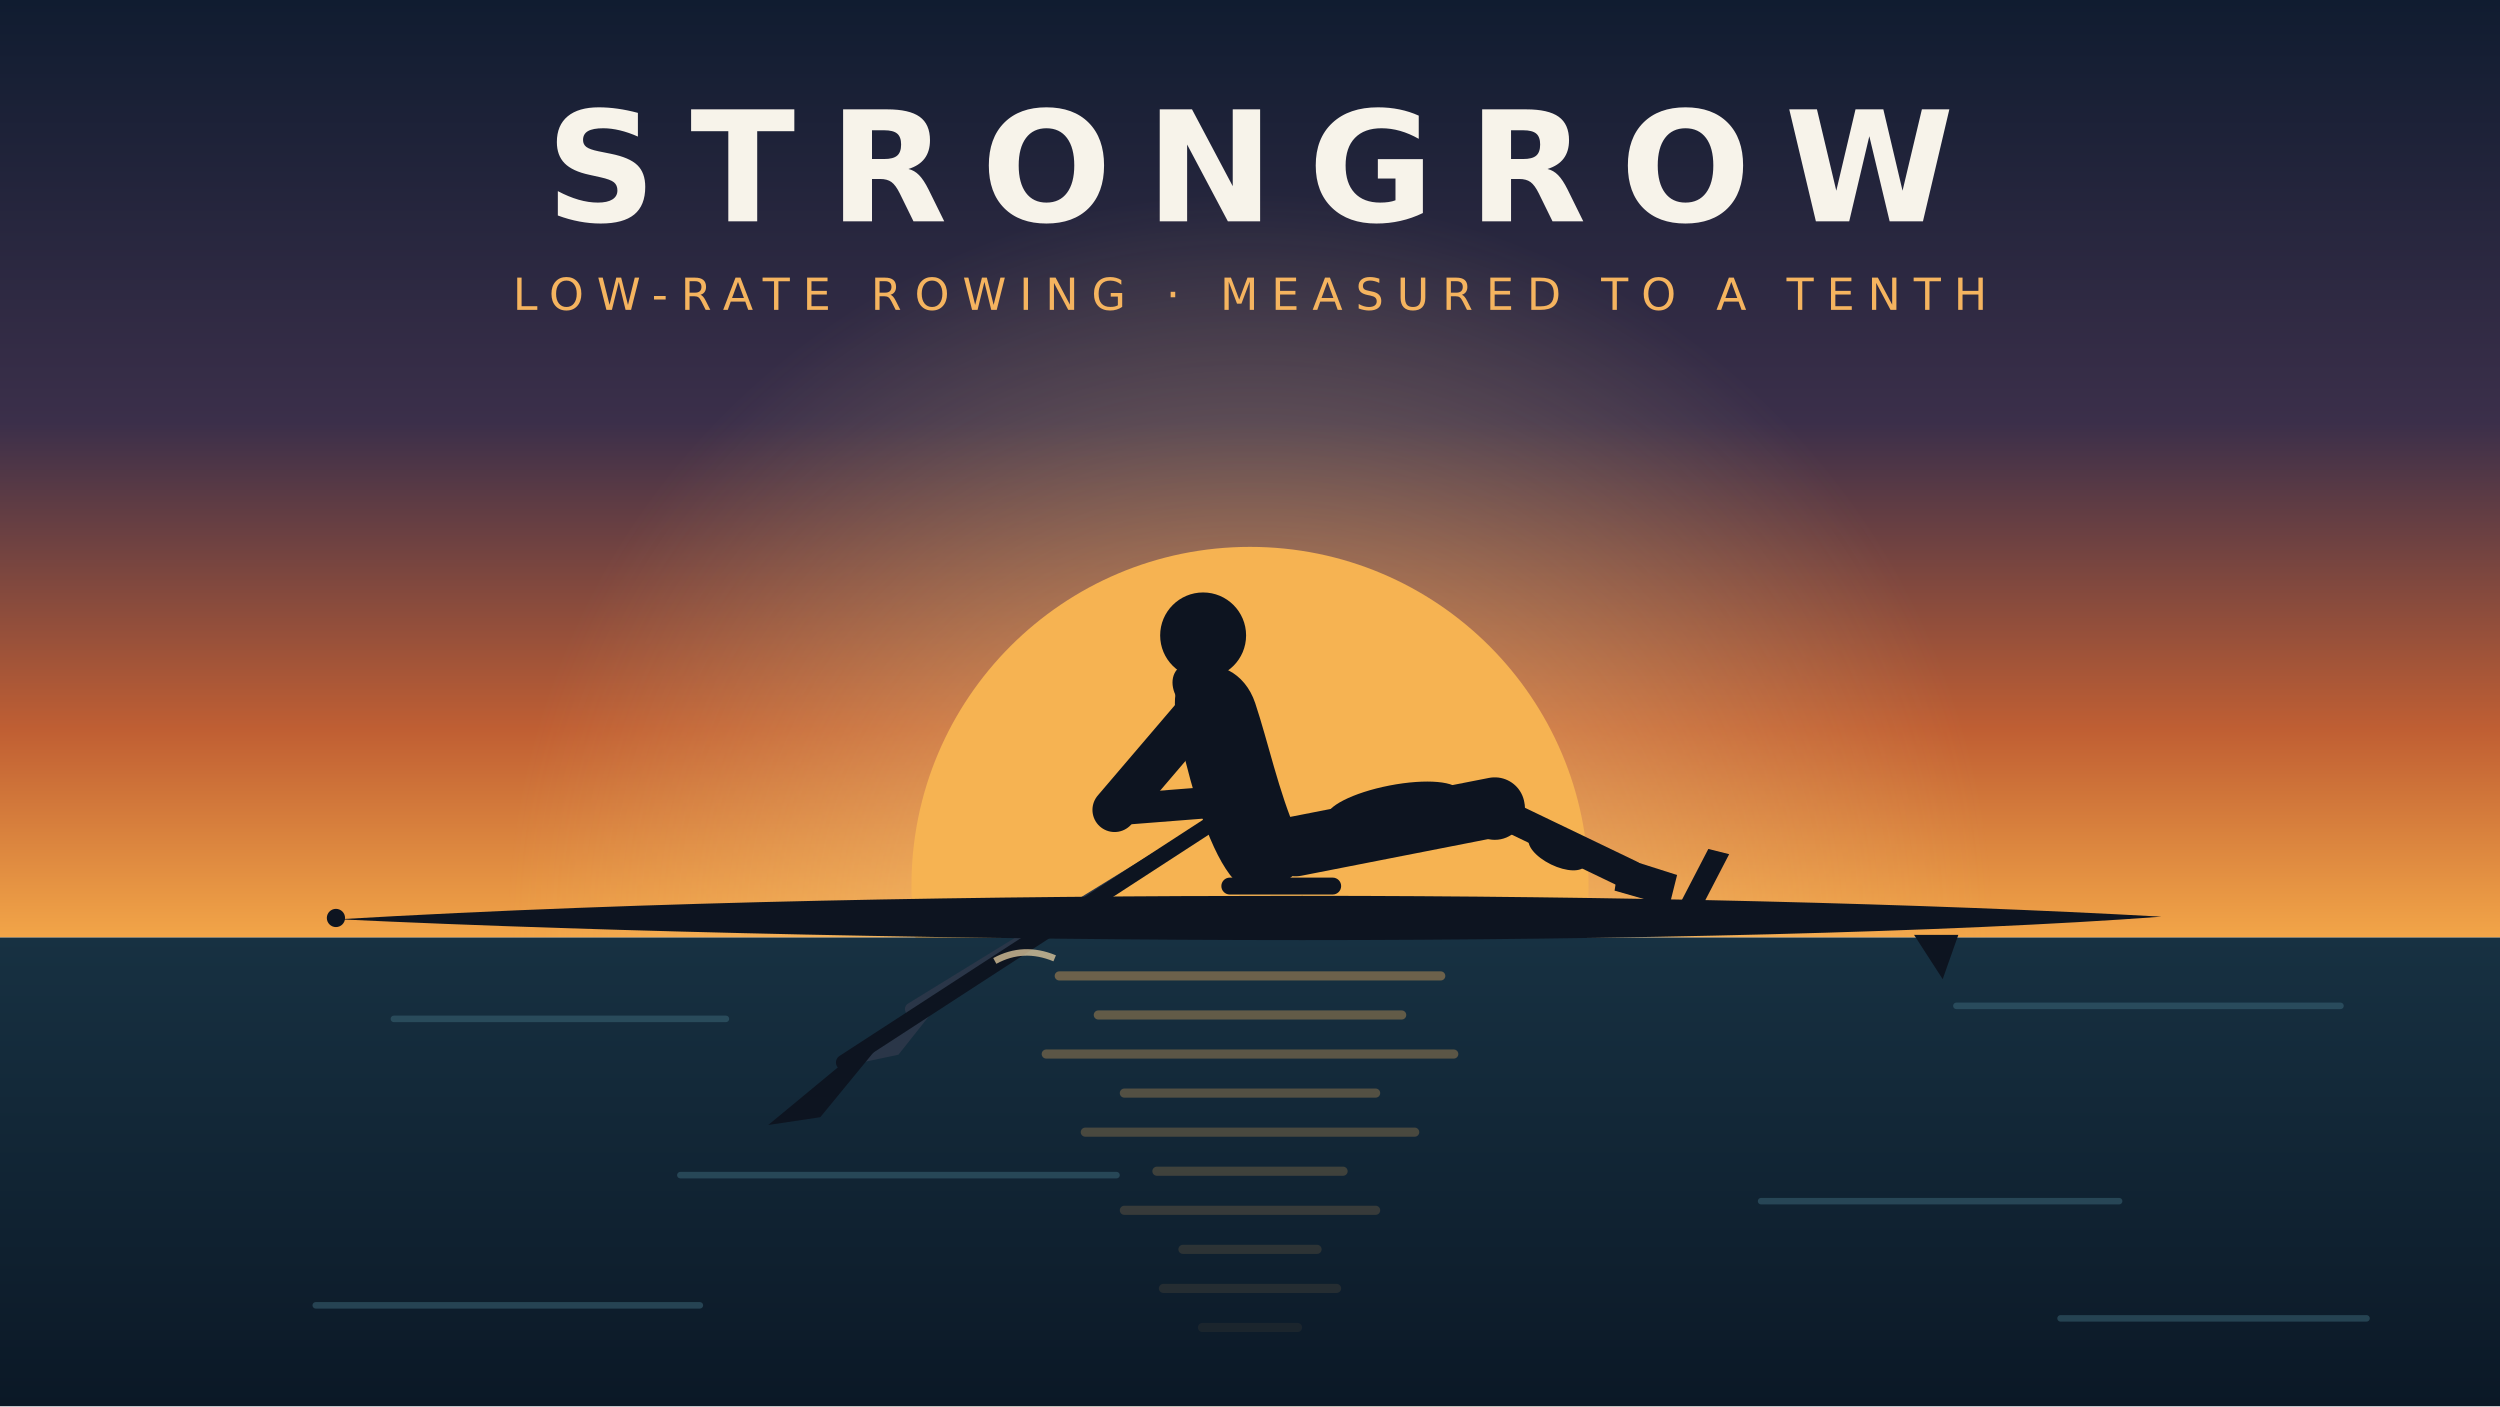
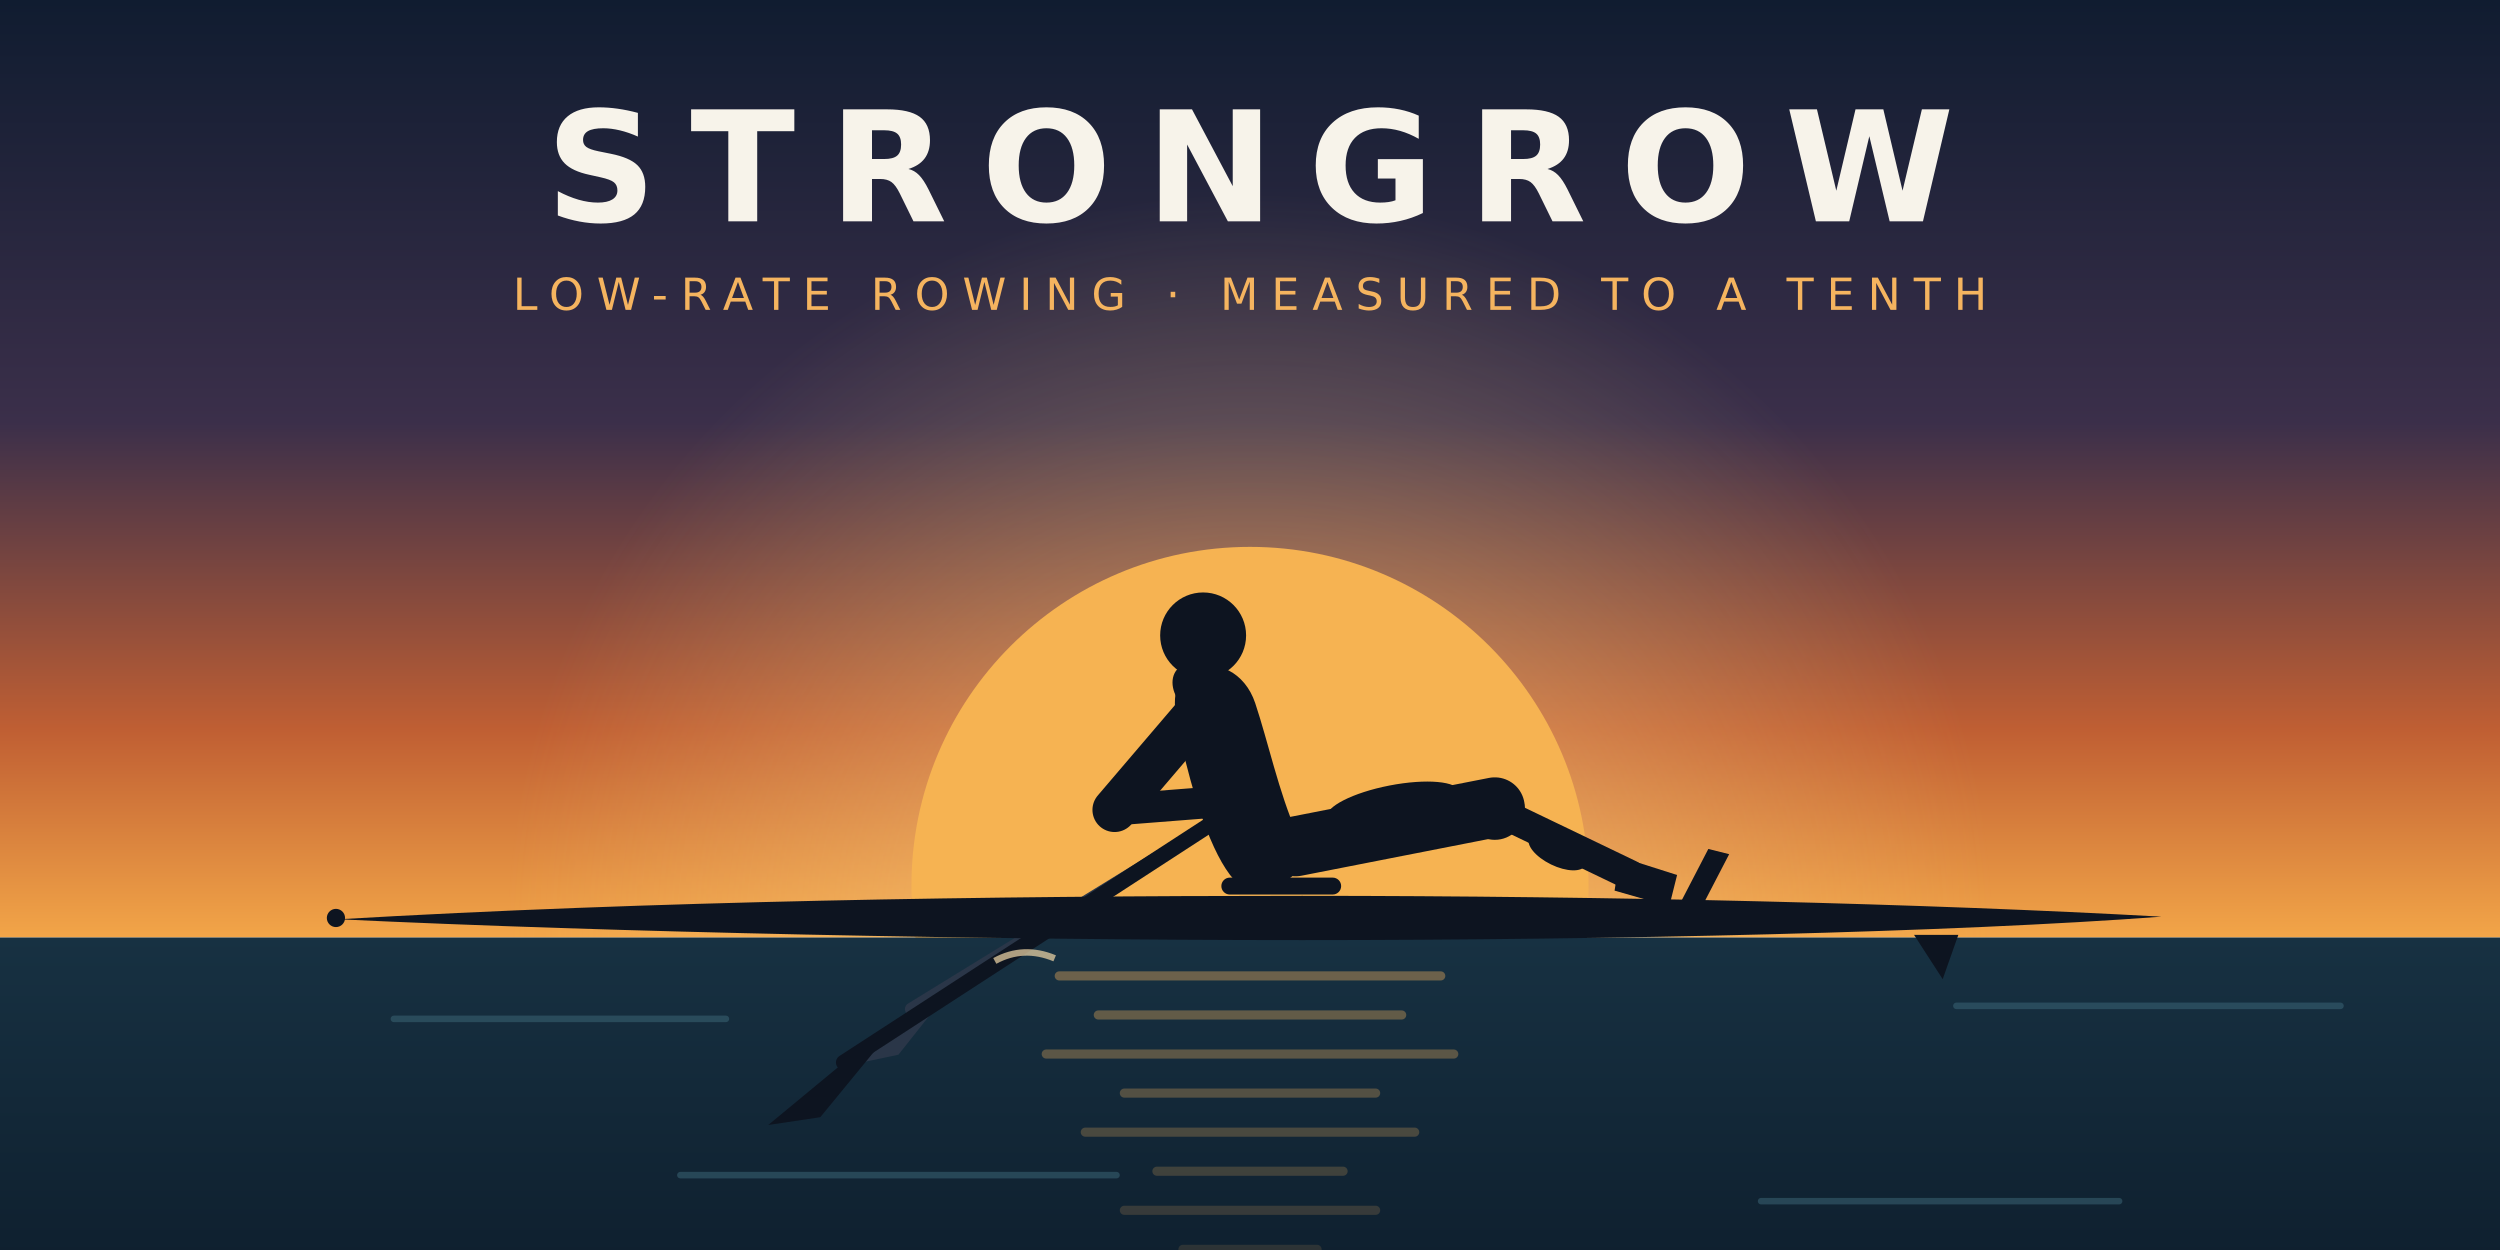
- <svg xmlns="http://www.w3.org/2000/svg" width="1920" height="1080" viewBox="0 0 1920 1080">
+ <svg xmlns="http://www.w3.org/2000/svg" width="1440" height="720" viewBox="0 0 1920 960">
  <defs>
    <linearGradient id="sky" x1="0" y1="0" x2="0" y2="1">
      <stop offset="0" stop-color="#101c30" />
      <stop offset="0.45" stop-color="#3b2f4a" />
      <stop offset="0.78" stop-color="#c05f33" />
      <stop offset="1" stop-color="#f2a548" />
    </linearGradient>
    <linearGradient id="water" x1="0" y1="0" x2="0" y2="1">
      <stop offset="0" stop-color="#173142" />
      <stop offset="1" stop-color="#0b1826" />
    </linearGradient>
    <radialGradient id="glow" cx="0.5" cy="0.5" r="0.5">
      <stop offset="0" stop-color="#ffd98a" stop-opacity="0.55" />
      <stop offset="1" stop-color="#ffd98a" stop-opacity="0" />
    </radialGradient>
  </defs>
  <rect width="1920" height="720" fill="url(#sky)" />
  <circle cx="960" cy="720" r="572.0" fill="url(#glow)" />
  <circle cx="960" cy="680" r="260" fill="#f6b352" />
  <rect y="720" width="1920" height="360" fill="url(#water)" />
  <rect x="810.0" y="746" width="300" height="7" rx="3.5" fill="#f7b45c" opacity="0.38" />
  <rect x="840.0" y="776" width="240" height="7" rx="3.5" fill="#f7b45c" opacity="0.34" />
  <rect x="800.0" y="806" width="320" height="7" rx="3.5" fill="#f7b45c" opacity="0.31" />
  <rect x="860.0" y="836" width="200" height="7" rx="3.5" fill="#f7b45c" opacity="0.28" />
  <rect x="830.0" y="866" width="260" height="7" rx="3.5" fill="#f7b45c" opacity="0.24" />
  <rect x="885.0" y="896" width="150" height="7" rx="3.5" fill="#f7b45c" opacity="0.20" />
  <rect x="860.0" y="926" width="200" height="7" rx="3.5" fill="#f7b45c" opacity="0.17" />
  <rect x="905.0" y="956" width="110" height="7" rx="3.5" fill="#f7b45c" opacity="0.13" />
  <rect x="890.0" y="986" width="140" height="7" rx="3.5" fill="#f7b45c" opacity="0.10" />
  <rect x="920.0" y="1016" width="80" height="7" rx="3.5" fill="#f7b45c" opacity="0.06" />
  <rect x="300" y="780" width="260" height="5" rx="2.5" fill="#3d6a7a" opacity="0.5" />
  <rect x="1500" y="770" width="300" height="5" rx="2.5" fill="#3d6a7a" opacity="0.5" />
  <rect x="520" y="900" width="340" height="5" rx="2.5" fill="#3d6a7a" opacity="0.5" />
  <rect x="1350" y="920" width="280" height="5" rx="2.5" fill="#3d6a7a" opacity="0.5" />
  <rect x="240" y="1000" width="300" height="5" rx="2.5" fill="#3d6a7a" opacity="0.5" />
  <rect x="1580" y="1010" width="240" height="5" rx="2.5" fill="#3d6a7a" opacity="0.5" />
  <text x="960" y="170" text-anchor="middle" font-family="DejaVu Sans" font-weight="bold" font-size="118" letter-spacing="26" fill="#f7f3ea">STRONGROW</text>
  <text x="960" y="238" text-anchor="middle" font-family="DejaVu Sans" font-size="34" letter-spacing="10" fill="#f5b45f">LOW-RATE ROWING · MEASURED TO A TENTH</text>
  <g id="rower">
    <line x1="965" y1="612" x2="700" y2="775" stroke="#2a3648" stroke-width="10" stroke-linecap="round" />
    <path d="M 736 752 L 700 775 L 652 818 L 690 810 Z" fill="#2a3648" />
    <path d="M 260 706              C 500 692, 760 688, 1000 688              C 1240 688, 1480 694, 1660 704              C 1500 716, 1240 722, 1000 722              C 760 722, 470 716, 260 706 Z" fill="#0d1420" />
    <path d="M 1470 718 L 1492 752 L 1504 718 Z" fill="#0d1420" />
    <circle cx="258" cy="705" r="7" fill="#0d1420" />
    <path d="M 1312 652 L 1328 656 L 1300 710 L 1284 706 Z" fill="#0d1420" />
    <rect x="938" y="674" width="92" height="13" rx="6.5" fill="#0d1420" />
    <line x1="995" y1="650" x2="1148" y2="620" stroke="#0d1420" stroke-width="46" stroke-linecap="round" />
    <ellipse cx="1070" cy="618" rx="52" ry="15" fill="#0d1420" transform="rotate(-11 1070 618)" />
    <circle cx="1148" cy="622" r="23" fill="#0d1420" />
    <line x1="1148" y1="622" x2="1252" y2="672" stroke="#0d1420" stroke-width="23" stroke-linecap="round" />
    <ellipse cx="1196" cy="654" rx="24" ry="11" fill="#0d1420" transform="rotate(26 1196 654)" />
    <path d="M 1244 658 L 1288 672 L 1282 696 L 1240 684 Z" fill="#0d1420" />
    <circle cx="972" cy="656" r="25" fill="#0d1420" />
    <path d="M 948 676              C 930 656, 916 610, 906 566              C 900 540, 900 522, 916 514              C 934 506, 956 516, 964 540              C 974 570, 982 608, 996 640              C 1010 668, 986 690, 948 676 Z" fill="#0d1420" />
    <ellipse cx="922" cy="530" rx="24" ry="18" fill="#0d1420" transform="rotate(42 922 530)" />
    <circle cx="924" cy="488" r="33" fill="#0d1420" />
    <line x1="962" y1="612" x2="648" y2="816" stroke="#0d1420" stroke-width="12" stroke-linecap="round" />
    <path d="M 694 780 L 648 816 L 590 864 L 630 858 Z" fill="#0d1420" />
    <path d="M 764 738 Q 786 726 810 736" stroke="#f2d8a8" stroke-width="5" fill="none" opacity="0.7" />
    <path d="M 910 700 L 830 700 L 826 690 L 868 690 Z" fill="#0d1420" />
    <circle cx="828" cy="698" r="9" fill="#0d1420" />
    <line x1="926" y1="540" x2="856" y2="622" stroke="#0d1420" stroke-width="34" stroke-linecap="round" />
    <line x1="856" y1="622" x2="958" y2="614" stroke="#0d1420" stroke-width="24" stroke-linecap="round" />
    <circle cx="928" cy="538" r="24" fill="#0d1420" />
    <circle cx="962" cy="612" r="13" fill="#0d1420" />
  </g>
</svg>
